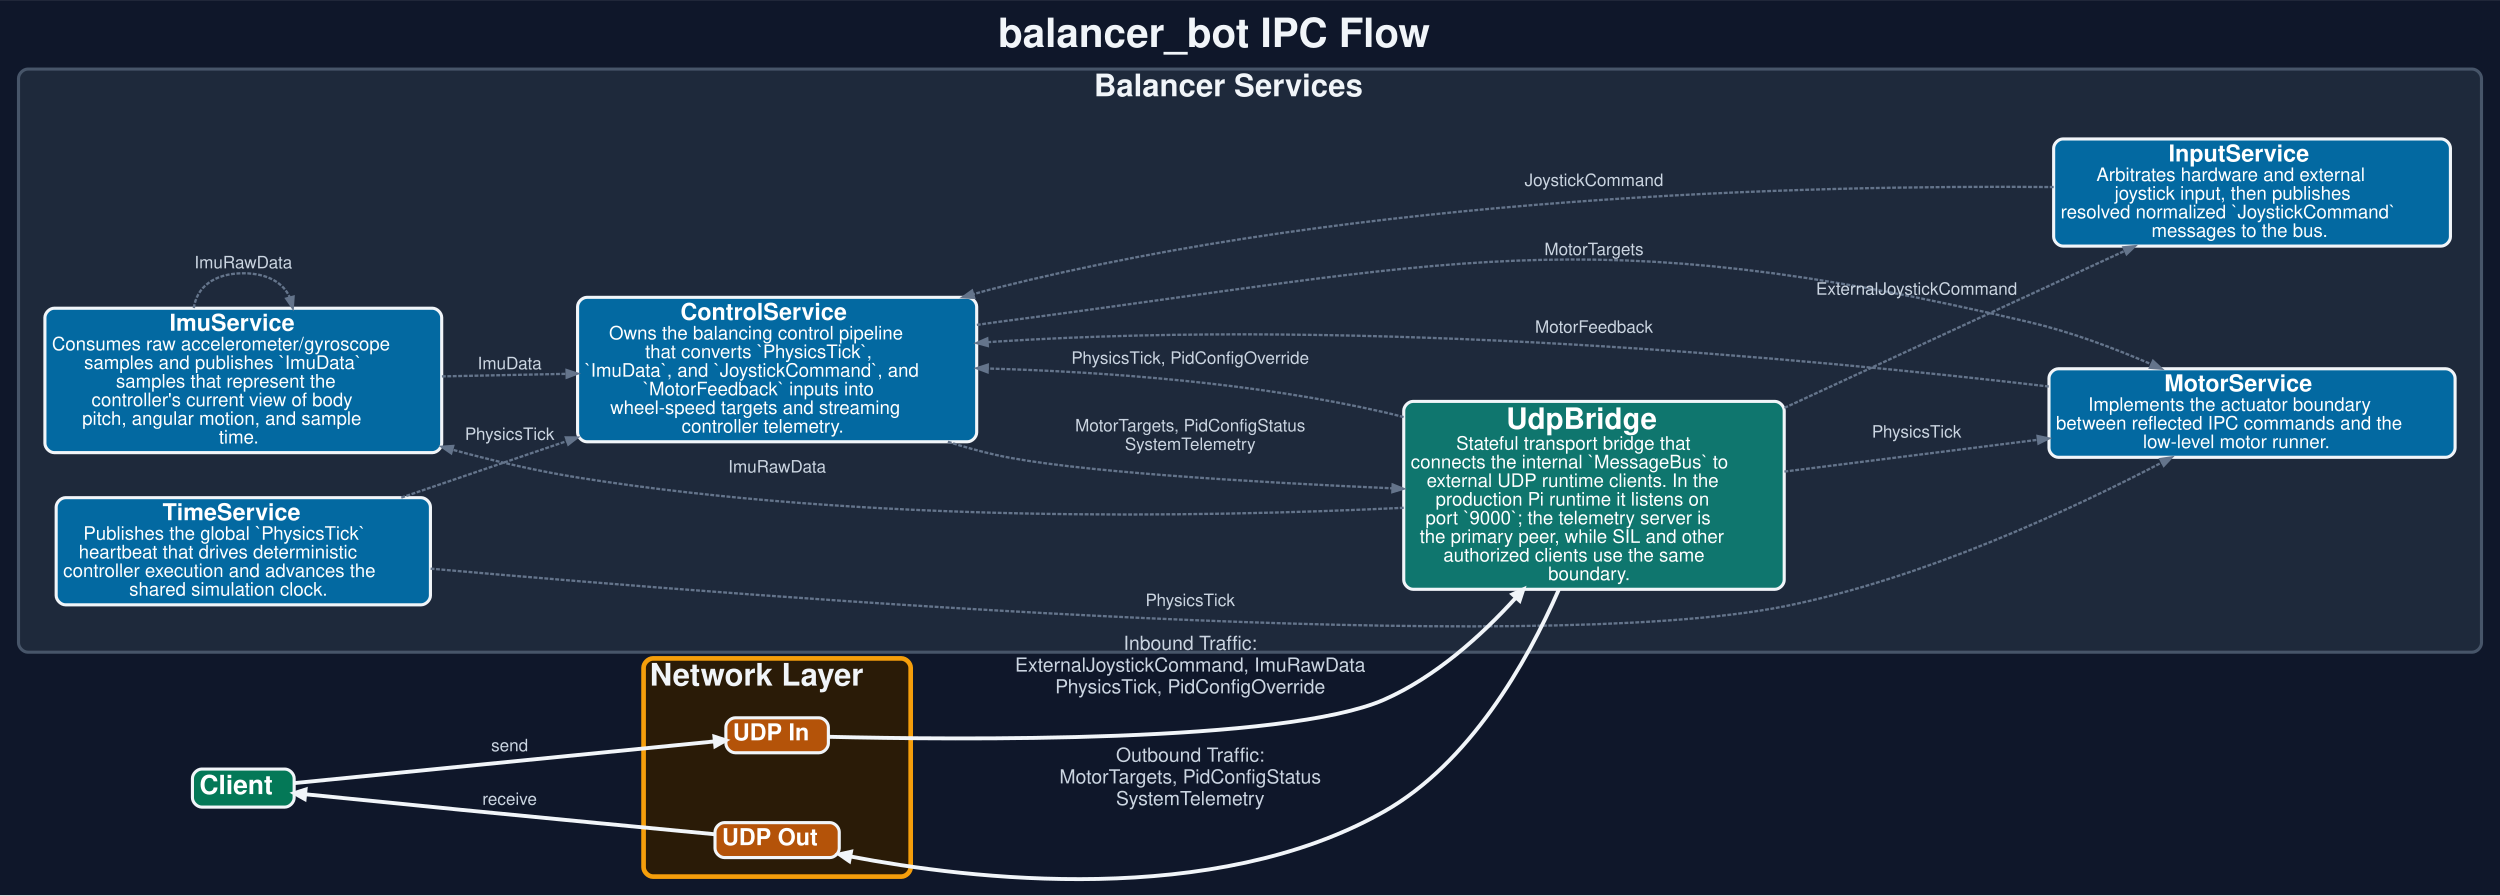
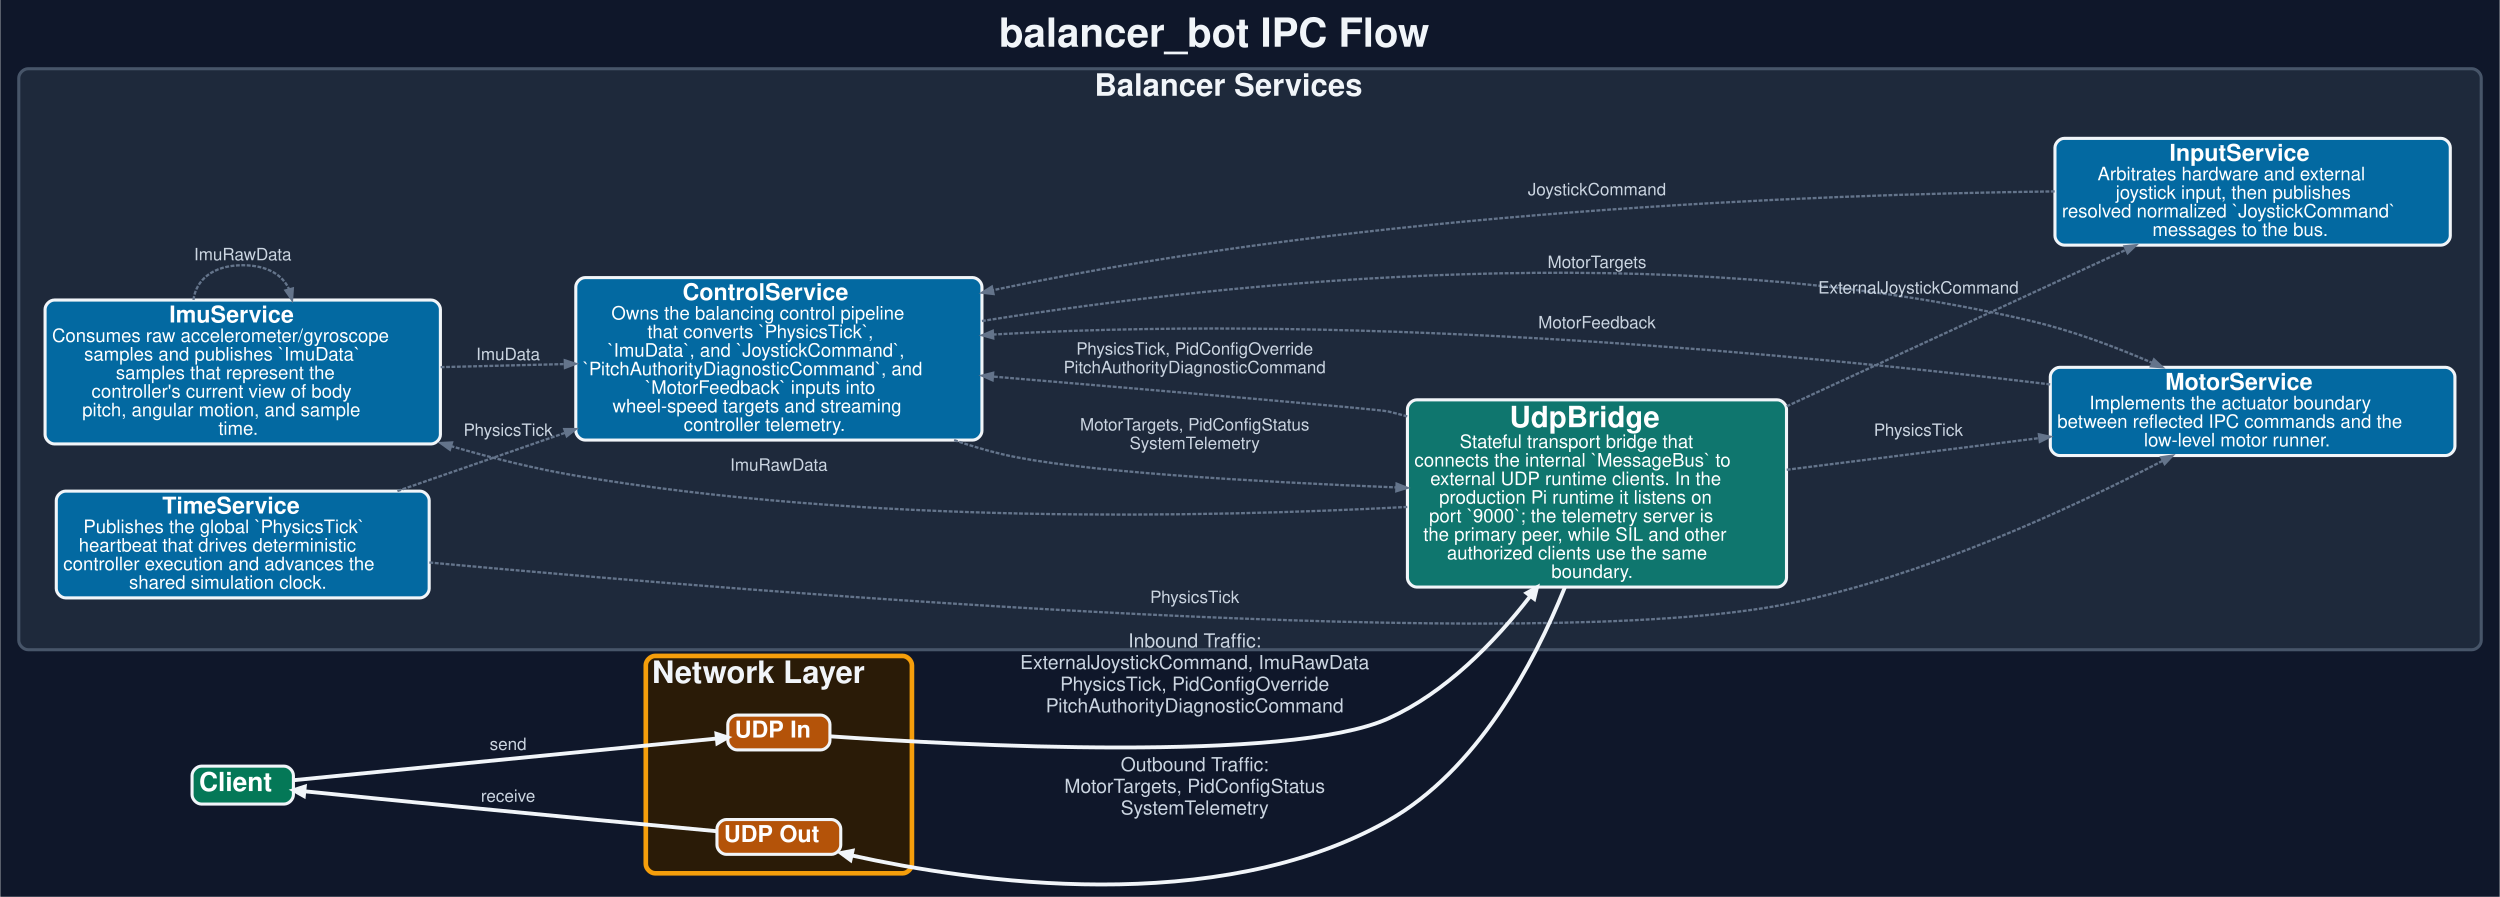
- <svg xmlns="http://www.w3.org/2000/svg" width="3220pt" height="1153pt" viewBox="0.00 0.00 3219.68 1152.68">
-   <g id="graph0" class="graph" transform="scale(1 1) rotate(0) translate(15.84 1136.84)">
-     <polygon fill="#0f172a" stroke="transparent" points="-15.84,15.84 -15.84,-1136.84 3203.84,-1136.84 3203.84,15.84 -15.84,15.84" />
-     <text text-anchor="start" x="1269.5" y="-1076.4" font-family="Helvetica,Arial,sans-serif" font-weight="bold" font-size="52.00" fill="#f1f5f9">balancer_bot IPC Flow</text>
+ <svg xmlns="http://www.w3.org/2000/svg" width="3231pt" height="1159pt" viewBox="0.00 0.00 3230.68 1159.19">
+   <g id="graph0" class="graph" transform="scale(1 1) rotate(0) translate(15.84 1143.35)">
+     <polygon fill="#0f172a" stroke="transparent" points="-15.84,15.84 -15.84,-1143.35 3214.84,-1143.35 3214.84,15.84 -15.84,15.84" />
+     <text text-anchor="start" x="1275" y="-1082.91" font-family="Helvetica,Arial,sans-serif" font-weight="bold" font-size="52.00" fill="#f1f5f9">balancer_bot IPC Flow</text>
    <g id="clust1" class="cluster">
-       <path fill="#1e293b" stroke="#475569" stroke-width="4" d="M20,-297C20,-297 3168,-297 3168,-297 3174,-297 3180,-303 3180,-309 3180,-309 3180,-1036 3180,-1036 3180,-1042 3174,-1048 3168,-1048 3168,-1048 20,-1048 20,-1048 14,-1048 8,-1042 8,-1036 8,-1036 8,-309 8,-309 8,-303 14,-297 20,-297" />
-       <text text-anchor="start" x="1393" y="-1013" font-family="Helvetica,Arial,sans-serif" font-weight="bold" font-size="40.00" fill="#f1f5f9">Balancer Services</text>
+       <path fill="#1e293b" stroke="#475569" stroke-width="4" d="M20,-303.51C20,-303.51 3179,-303.51 3179,-303.51 3185,-303.51 3191,-309.51 3191,-315.51 3191,-315.51 3191,-1042.51 3191,-1042.51 3191,-1048.51 3185,-1054.51 3179,-1054.51 3179,-1054.51 20,-1054.51 20,-1054.51 14,-1054.51 8,-1048.51 8,-1042.51 8,-1042.51 8,-315.51 8,-315.51 8,-309.51 14,-303.51 20,-303.51" />
+       <text text-anchor="start" x="1398.5" y="-1019.51" font-family="Helvetica,Arial,sans-serif" font-weight="bold" font-size="40.00" fill="#f1f5f9">Balancer Services</text>
    </g>
    <g id="clust2" class="cluster">
-       <path fill="#2a1b07" stroke="#f59e0b" stroke-width="6" d="M825,-8C825,-8 1145,-8 1145,-8 1151,-8 1157,-14 1157,-20 1157,-20 1157,-277 1157,-277 1157,-283 1151,-289 1145,-289 1145,-289 825,-289 825,-289 819,-289 813,-283 813,-277 813,-277 813,-20 813,-20 813,-14 819,-8 825,-8" />
-       <text text-anchor="start" x="821" y="-254" font-family="Helvetica,Arial,sans-serif" font-weight="bold" font-size="40.00" fill="#f1f5f9">Network Layer</text>
+       <path fill="#2a1b07" stroke="#f59e0b" stroke-width="6" d="M830.5,-14.51C830.5,-14.51 1150.5,-14.51 1150.5,-14.51 1156.5,-14.51 1162.5,-20.51 1162.5,-26.51 1162.5,-26.51 1162.5,-283.51 1162.5,-283.51 1162.5,-289.51 1156.5,-295.51 1150.5,-295.51 1150.5,-295.51 830.5,-295.51 830.5,-295.51 824.5,-295.51 818.5,-289.51 818.5,-283.51 818.5,-283.51 818.5,-26.51 818.5,-26.51 818.5,-20.51 824.5,-14.51 830.5,-14.51" />
+       <text text-anchor="start" x="826.5" y="-260.51" font-family="Helvetica,Arial,sans-serif" font-weight="bold" font-size="40.00" fill="#f1f5f9">Network Layer</text>
    </g>
    <g id="node1" class="node">
-       <path fill="#0369a1" stroke="#f1f5f9" stroke-width="4" d="M541,-740C541,-740 54,-740 54,-740 48,-740 42,-734 42,-728 42,-728 42,-566 42,-566 42,-560 48,-554 54,-554 54,-554 541,-554 541,-554 547,-554 553,-560 553,-566 553,-566 553,-728 553,-728 553,-734 547,-740 541,-740" />
-       <text text-anchor="start" x="202.5" y="-711" font-family="Helvetica,Arial,sans-serif" font-weight="bold" font-size="30.00" fill="#ffffff">ImuService</text>
-       <text text-anchor="start" x="51" y="-685.8" font-family="Helvetica,Arial,sans-serif" font-size="24.00" fill="#ffffff">Consumes raw accelerometer/gyroscope</text>
-       <text text-anchor="start" x="92.5" y="-661.8" font-family="Helvetica,Arial,sans-serif" font-size="24.00" fill="#ffffff">samples and publishes `ImuData`</text>
-       <text text-anchor="start" x="133.5" y="-637.8" font-family="Helvetica,Arial,sans-serif" font-size="24.00" fill="#ffffff">samples that represent the</text>
-       <text text-anchor="start" x="102" y="-613.8" font-family="Helvetica,Arial,sans-serif" font-size="24.00" fill="#ffffff">controller's current view of body</text>
-       <text text-anchor="start" x="90" y="-589.8" font-family="Helvetica,Arial,sans-serif" font-size="24.00" fill="#ffffff">pitch, angular motion, and sample</text>
-       <text text-anchor="start" x="266" y="-565.8" font-family="Helvetica,Arial,sans-serif" font-size="24.00" fill="#ffffff">time.</text>
+       <path fill="#0369a1" stroke="#f1f5f9" stroke-width="4" d="M541,-755.51C541,-755.51 54,-755.51 54,-755.51 48,-755.51 42,-749.51 42,-743.51 42,-743.51 42,-581.51 42,-581.51 42,-575.51 48,-569.51 54,-569.51 54,-569.51 541,-569.51 541,-569.51 547,-569.51 553,-575.51 553,-581.51 553,-581.51 553,-743.51 553,-743.51 553,-749.51 547,-755.51 541,-755.51" />
+       <text text-anchor="start" x="202.5" y="-726.51" font-family="Helvetica,Arial,sans-serif" font-weight="bold" font-size="30.00" fill="#ffffff">ImuService</text>
+       <text text-anchor="start" x="51" y="-701.31" font-family="Helvetica,Arial,sans-serif" font-size="24.00" fill="#ffffff">Consumes raw accelerometer/gyroscope</text>
+       <text text-anchor="start" x="92.5" y="-677.31" font-family="Helvetica,Arial,sans-serif" font-size="24.00" fill="#ffffff">samples and publishes `ImuData`</text>
+       <text text-anchor="start" x="133.5" y="-653.31" font-family="Helvetica,Arial,sans-serif" font-size="24.00" fill="#ffffff">samples that represent the</text>
+       <text text-anchor="start" x="102" y="-629.31" font-family="Helvetica,Arial,sans-serif" font-size="24.00" fill="#ffffff">controller's current view of body</text>
+       <text text-anchor="start" x="90" y="-605.31" font-family="Helvetica,Arial,sans-serif" font-size="24.00" fill="#ffffff">pitch, angular motion, and sample</text>
+       <text text-anchor="start" x="266" y="-581.31" font-family="Helvetica,Arial,sans-serif" font-size="24.00" fill="#ffffff">time.</text>
    </g>
    <g id="edge7" class="edge">
-       <path fill="none" stroke="#64748b" stroke-width="3" stroke-dasharray="5,2" d="M233.81,-740.2C237.03,-765.62 258.26,-785 297.5,-785 329.39,-785 349.38,-772.21 357.48,-753.77" />
-       <polygon fill="#64748b" stroke="#64748b" stroke-width="3" points="362.23,-755 361.19,-740.2 352.78,-752.41 362.23,-755" />
-       <text text-anchor="middle" x="297.5" y="-791.4" font-family="Helvetica,Arial,sans-serif" font-size="22.00" fill="#cbd5e1">ImuRawData</text>
+       <path fill="none" stroke="#64748b" stroke-width="3" stroke-dasharray="5,2" d="M233.81,-755.71C237.03,-781.13 258.26,-800.51 297.5,-800.51 329.39,-800.51 349.38,-787.72 357.48,-769.28" />
+       <polygon fill="#64748b" stroke="#64748b" stroke-width="3" points="362.23,-770.51 361.19,-755.71 352.78,-767.92 362.23,-770.51" />
+       <text text-anchor="middle" x="297.5" y="-806.91" font-family="Helvetica,Arial,sans-serif" font-size="22.00" fill="#cbd5e1">ImuRawData</text>
    </g>
    <g id="node3" class="node">
-       <path fill="#0369a1" stroke="#f1f5f9" stroke-width="4" d="M1230,-754C1230,-754 740,-754 740,-754 734,-754 728,-748 728,-742 728,-742 728,-580 728,-580 728,-574 734,-568 740,-568 740,-568 1230,-568 1230,-568 1236,-568 1242,-574 1242,-580 1242,-580 1242,-742 1242,-742 1242,-748 1236,-754 1230,-754" />
-       <text text-anchor="start" x="860.5" y="-725" font-family="Helvetica,Arial,sans-serif" font-weight="bold" font-size="30.00" fill="#ffffff">ControlService</text>
-       <text text-anchor="start" x="768.5" y="-699.8" font-family="Helvetica,Arial,sans-serif" font-size="24.00" fill="#ffffff">Owns the balancing control pipeline</text>
-       <text text-anchor="start" x="815" y="-675.8" font-family="Helvetica,Arial,sans-serif" font-size="24.00" fill="#ffffff">that converts `PhysicsTick`,</text>
-       <text text-anchor="start" x="737" y="-651.8" font-family="Helvetica,Arial,sans-serif" font-size="24.00" fill="#ffffff">`ImuData`, and `JoystickCommand`, and</text>
-       <text text-anchor="start" x="812" y="-627.8" font-family="Helvetica,Arial,sans-serif" font-size="24.00" fill="#ffffff">`MotorFeedback` inputs into</text>
-       <text text-anchor="start" x="770" y="-603.8" font-family="Helvetica,Arial,sans-serif" font-size="24.00" fill="#ffffff">wheel-speed targets and streaming</text>
-       <text text-anchor="start" x="862" y="-579.8" font-family="Helvetica,Arial,sans-serif" font-size="24.00" fill="#ffffff">controller telemetry.</text>
+       <path fill="#0369a1" stroke="#f1f5f9" stroke-width="4" d="M1241,-784.51C1241,-784.51 740,-784.51 740,-784.51 734,-784.51 728,-778.51 728,-772.51 728,-772.51 728,-586.51 728,-586.51 728,-580.51 734,-574.51 740,-574.51 740,-574.51 1241,-574.51 1241,-574.51 1247,-574.51 1253,-580.51 1253,-586.51 1253,-586.51 1253,-772.51 1253,-772.51 1253,-778.51 1247,-784.51 1241,-784.51" />
+       <text text-anchor="start" x="866" y="-755.51" font-family="Helvetica,Arial,sans-serif" font-weight="bold" font-size="30.00" fill="#ffffff">ControlService</text>
+       <text text-anchor="start" x="774" y="-730.31" font-family="Helvetica,Arial,sans-serif" font-size="24.00" fill="#ffffff">Owns the balancing control pipeline</text>
+       <text text-anchor="start" x="820.5" y="-706.31" font-family="Helvetica,Arial,sans-serif" font-size="24.00" fill="#ffffff">that converts `PhysicsTick`,</text>
+       <text text-anchor="start" x="769" y="-682.31" font-family="Helvetica,Arial,sans-serif" font-size="24.00" fill="#ffffff">`ImuData`, and `JoystickCommand`,</text>
+       <text text-anchor="start" x="737" y="-658.31" font-family="Helvetica,Arial,sans-serif" font-size="24.00" fill="#ffffff">`PitchAuthorityDiagnosticCommand`, and</text>
+       <text text-anchor="start" x="817.5" y="-634.31" font-family="Helvetica,Arial,sans-serif" font-size="24.00" fill="#ffffff">`MotorFeedback` inputs into</text>
+       <text text-anchor="start" x="775.5" y="-610.31" font-family="Helvetica,Arial,sans-serif" font-size="24.00" fill="#ffffff">wheel-speed targets and streaming</text>
+       <text text-anchor="start" x="867.5" y="-586.31" font-family="Helvetica,Arial,sans-serif" font-size="24.00" fill="#ffffff">controller telemetry.</text>
    </g>
    <g id="edge6" class="edge">
-       <path fill="none" stroke="#64748b" stroke-width="3" stroke-dasharray="5,2" d="M553.27,-652.2C605.62,-653.27 660.91,-654.4 713.79,-655.48" />
-       <polygon fill="#64748b" stroke="#64748b" stroke-width="3" points="713.8,-660.38 727.9,-655.77 714,-650.58 713.8,-660.38" />
-       <text text-anchor="middle" x="640.5" y="-661.4" font-family="Helvetica,Arial,sans-serif" font-size="22.00" fill="#cbd5e1">ImuData</text>
+       <path fill="none" stroke="#64748b" stroke-width="3" stroke-dasharray="5,2" d="M553.35,-668.78C605.61,-670.07 660.84,-671.43 713.79,-672.73" />
+       <polygon fill="#64748b" stroke="#64748b" stroke-width="3" points="713.81,-677.63 727.93,-673.08 714.05,-667.83 713.81,-677.63" />
+       <text text-anchor="middle" x="640.5" y="-677.91" font-family="Helvetica,Arial,sans-serif" font-size="22.00" fill="#cbd5e1">ImuData</text>
    </g>
    <g id="node2" class="node">
-       <path fill="#0369a1" stroke="#f1f5f9" stroke-width="4" d="M526.5,-496C526.5,-496 68.5,-496 68.5,-496 62.5,-496 56.5,-490 56.5,-484 56.5,-484 56.5,-370 56.5,-370 56.5,-364 62.5,-358 68.5,-358 68.5,-358 526.5,-358 526.5,-358 532.5,-358 538.5,-364 538.5,-370 538.5,-370 538.5,-484 538.5,-484 538.5,-490 532.5,-496 526.5,-496" />
-       <text text-anchor="start" x="193.5" y="-467" font-family="Helvetica,Arial,sans-serif" font-weight="bold" font-size="30.00" fill="#ffffff">TimeService</text>
-       <text text-anchor="start" x="91.5" y="-441.8" font-family="Helvetica,Arial,sans-serif" font-size="24.00" fill="#ffffff">Publishes the global `PhysicsTick`</text>
-       <text text-anchor="start" x="85.5" y="-417.8" font-family="Helvetica,Arial,sans-serif" font-size="24.00" fill="#ffffff">heartbeat that drives deterministic</text>
-       <text text-anchor="start" x="65.5" y="-393.8" font-family="Helvetica,Arial,sans-serif" font-size="24.00" fill="#ffffff">controller execution and advances the</text>
-       <text text-anchor="start" x="150.5" y="-369.8" font-family="Helvetica,Arial,sans-serif" font-size="24.00" fill="#ffffff">shared simulation clock.</text>
+       <path fill="#0369a1" stroke="#f1f5f9" stroke-width="4" d="M526.5,-508.51C526.5,-508.51 68.5,-508.51 68.5,-508.51 62.5,-508.51 56.5,-502.51 56.5,-496.51 56.5,-496.51 56.5,-382.51 56.5,-382.51 56.5,-376.51 62.5,-370.51 68.5,-370.51 68.5,-370.51 526.5,-370.51 526.5,-370.51 532.5,-370.51 538.5,-376.51 538.5,-382.51 538.5,-382.51 538.5,-496.51 538.5,-496.51 538.5,-502.51 532.5,-508.51 526.5,-508.51" />
+       <text text-anchor="start" x="193.5" y="-479.51" font-family="Helvetica,Arial,sans-serif" font-weight="bold" font-size="30.00" fill="#ffffff">TimeService</text>
+       <text text-anchor="start" x="91.5" y="-454.31" font-family="Helvetica,Arial,sans-serif" font-size="24.00" fill="#ffffff">Publishes the global `PhysicsTick`</text>
+       <text text-anchor="start" x="85.5" y="-430.31" font-family="Helvetica,Arial,sans-serif" font-size="24.00" fill="#ffffff">heartbeat that drives deterministic</text>
+       <text text-anchor="start" x="65.5" y="-406.31" font-family="Helvetica,Arial,sans-serif" font-size="24.00" fill="#ffffff">controller execution and advances the</text>
+       <text text-anchor="start" x="150.5" y="-382.31" font-family="Helvetica,Arial,sans-serif" font-size="24.00" fill="#ffffff">shared simulation clock.</text>
    </g>
    <g id="edge10" class="edge">
-       <path fill="none" stroke="#64748b" stroke-width="3" stroke-dasharray="5,2" d="M500.93,-496.1C567.7,-518.89 643.06,-544.62 714.05,-568.85" />
-       <polygon fill="#64748b" stroke="#64748b" stroke-width="3" points="712.89,-573.63 727.72,-573.52 716.05,-564.36 712.89,-573.63" />
-       <text text-anchor="middle" x="640.5" y="-570.4" font-family="Helvetica,Arial,sans-serif" font-size="22.00" fill="#cbd5e1">PhysicsTick</text>
+       <path fill="none" stroke="#64748b" stroke-width="3" stroke-dasharray="5,2" d="M497.44,-508.61C565.09,-532.11 641.95,-558.8 714.48,-583.99" />
+       <polygon fill="#64748b" stroke="#64748b" stroke-width="3" points="713.14,-588.71 727.97,-588.68 716.36,-579.45 713.14,-588.71" />
+       <text text-anchor="middle" x="640.5" y="-579.91" font-family="Helvetica,Arial,sans-serif" font-size="22.00" fill="#cbd5e1">PhysicsTick</text>
    </g>
    <g id="node4" class="node">
-       <path fill="#0369a1" stroke="#f1f5f9" stroke-width="4" d="M3134,-662C3134,-662 2635,-662 2635,-662 2629,-662 2623,-656 2623,-650 2623,-650 2623,-560 2623,-560 2623,-554 2629,-548 2635,-548 2635,-548 3134,-548 3134,-548 3140,-548 3146,-554 3146,-560 3146,-560 3146,-650 3146,-650 3146,-656 3140,-662 3134,-662" />
-       <text text-anchor="start" x="2771.5" y="-633" font-family="Helvetica,Arial,sans-serif" font-weight="bold" font-size="30.00" fill="#ffffff">MotorService</text>
-       <text text-anchor="start" x="2673.5" y="-607.8" font-family="Helvetica,Arial,sans-serif" font-size="24.00" fill="#ffffff">Implements the actuator boundary</text>
-       <text text-anchor="start" x="2632" y="-583.8" font-family="Helvetica,Arial,sans-serif" font-size="24.00" fill="#ffffff">between reflected IPC commands and the</text>
-       <text text-anchor="start" x="2744" y="-559.8" font-family="Helvetica,Arial,sans-serif" font-size="24.00" fill="#ffffff">low-level motor runner.</text>
+       <path fill="#0369a1" stroke="#f1f5f9" stroke-width="4" d="M3145,-668.51C3145,-668.51 2646,-668.51 2646,-668.51 2640,-668.51 2634,-662.51 2634,-656.51 2634,-656.51 2634,-566.51 2634,-566.51 2634,-560.51 2640,-554.51 2646,-554.51 2646,-554.51 3145,-554.51 3145,-554.51 3151,-554.51 3157,-560.51 3157,-566.51 3157,-566.51 3157,-656.51 3157,-656.51 3157,-662.51 3151,-668.51 3145,-668.51" />
+       <text text-anchor="start" x="2782.5" y="-639.51" font-family="Helvetica,Arial,sans-serif" font-weight="bold" font-size="30.00" fill="#ffffff">MotorService</text>
+       <text text-anchor="start" x="2684.5" y="-614.31" font-family="Helvetica,Arial,sans-serif" font-size="24.00" fill="#ffffff">Implements the actuator boundary</text>
+       <text text-anchor="start" x="2643" y="-590.31" font-family="Helvetica,Arial,sans-serif" font-size="24.00" fill="#ffffff">between reflected IPC commands and the</text>
+       <text text-anchor="start" x="2755" y="-566.31" font-family="Helvetica,Arial,sans-serif" font-size="24.00" fill="#ffffff">low-level motor runner.</text>
    </g>
    <g id="edge11" class="edge">
-       <path fill="none" stroke="#64748b" stroke-width="3" stroke-dasharray="5,2" d="M538.74,-404.59C991.62,-364.63 1955.44,-291.08 2282,-356 2459.54,-391.3 2650.37,-479.89 2768.37,-541.28" />
-       <polygon fill="#64748b" stroke="#64748b" stroke-width="3" points="2766.3,-545.73 2780.97,-547.88 2770.84,-537.04 2766.3,-545.73" />
-       <text text-anchor="middle" x="1517" y="-356.4" font-family="Helvetica,Arial,sans-serif" font-size="22.00" fill="#cbd5e1">PhysicsTick</text>
+       <path fill="none" stroke="#64748b" stroke-width="3" stroke-dasharray="5,2" d="M538.74,-416.25C993.56,-374.53 1964.28,-297.16 2293,-362.51 2470.54,-397.81 2661.37,-486.4 2779.37,-547.79" />
+       <polygon fill="#64748b" stroke="#64748b" stroke-width="3" points="2777.3,-552.24 2791.97,-554.39 2781.84,-543.55 2777.3,-552.24" />
+       <text text-anchor="middle" x="1528" y="-363.91" font-family="Helvetica,Arial,sans-serif" font-size="22.00" fill="#cbd5e1">PhysicsTick</text>
    </g>
    <g id="edge4" class="edge">
-       <path fill="none" stroke="#64748b" stroke-width="3" stroke-dasharray="5,2" d="M1242.2,-718.5C1250.55,-719.77 1258.83,-720.94 1267,-722 1853.66,-797.97 2022.13,-857.32 2598,-722 2650.9,-709.57 2706.71,-688.62 2754.81,-667.85" />
-       <polygon fill="#64748b" stroke="#64748b" stroke-width="3" points="2756.98,-672.25 2767.84,-662.15 2753.05,-663.27 2756.98,-672.25" />
-       <text text-anchor="middle" x="2037" y="-808.4" font-family="Helvetica,Arial,sans-serif" font-size="22.00" fill="#cbd5e1">MotorTargets</text>
+       <path fill="none" stroke="#64748b" stroke-width="3" stroke-dasharray="5,2" d="M1253.02,-728.42C1576.32,-779.58 2141.15,-838.45 2609,-728.51 2661.9,-716.08 2717.71,-695.13 2765.81,-674.36" />
+       <polygon fill="#64748b" stroke="#64748b" stroke-width="3" points="2767.98,-678.76 2778.84,-668.66 2764.05,-669.78 2767.98,-678.76" />
+       <text text-anchor="middle" x="2048" y="-796.91" font-family="Helvetica,Arial,sans-serif" font-size="22.00" fill="#cbd5e1">MotorTargets</text>
    </g>
    <g id="node6" class="node">
-       <path fill="#0f766e" stroke="#f1f5f9" stroke-width="4" d="M2270,-620C2270,-620 1804,-620 1804,-620 1798,-620 1792,-614 1792,-608 1792,-608 1792,-390 1792,-390 1792,-384 1798,-378 1804,-378 1804,-378 2270,-378 2270,-378 2276,-378 2282,-384 2282,-390 2282,-390 2282,-608 2282,-608 2282,-614 2276,-620 2270,-620" />
-       <text text-anchor="start" x="1924" y="-584.6" font-family="Helvetica,Arial,sans-serif" font-weight="bold" font-size="38.00" fill="#ffffff">UdpBridge</text>
-       <text text-anchor="start" x="1859.5" y="-557.8" font-family="Helvetica,Arial,sans-serif" font-size="24.00" fill="#ffffff">Stateful transport bridge that</text>
-       <text text-anchor="start" x="1801" y="-533.8" font-family="Helvetica,Arial,sans-serif" font-size="24.00" fill="#ffffff">connects the internal `MessageBus` to</text>
-       <text text-anchor="start" x="1821.5" y="-509.8" font-family="Helvetica,Arial,sans-serif" font-size="24.00" fill="#ffffff">external UDP runtime clients. In the</text>
-       <text text-anchor="start" x="1833" y="-485.8" font-family="Helvetica,Arial,sans-serif" font-size="24.00" fill="#ffffff">production Pi runtime it listens on</text>
-       <text text-anchor="start" x="1820" y="-461.8" font-family="Helvetica,Arial,sans-serif" font-size="24.00" fill="#ffffff">port `9000`; the telemetry server is</text>
-       <text text-anchor="start" x="1812.5" y="-437.8" font-family="Helvetica,Arial,sans-serif" font-size="24.00" fill="#ffffff">the primary peer, while SIL and other</text>
-       <text text-anchor="start" x="1843" y="-413.8" font-family="Helvetica,Arial,sans-serif" font-size="24.00" fill="#ffffff">authorized clients use the same</text>
-       <text text-anchor="start" x="1978" y="-389.8" font-family="Helvetica,Arial,sans-serif" font-size="24.00" fill="#ffffff">boundary.</text>
+       <path fill="#0f766e" stroke="#f1f5f9" stroke-width="4" d="M2281,-626.51C2281,-626.51 1815,-626.51 1815,-626.51 1809,-626.51 1803,-620.51 1803,-614.51 1803,-614.51 1803,-396.51 1803,-396.51 1803,-390.51 1809,-384.51 1815,-384.51 1815,-384.51 2281,-384.51 2281,-384.51 2287,-384.51 2293,-390.51 2293,-396.51 2293,-396.51 2293,-614.51 2293,-614.51 2293,-620.51 2287,-626.51 2281,-626.51" />
+       <text text-anchor="start" x="1935" y="-591.11" font-family="Helvetica,Arial,sans-serif" font-weight="bold" font-size="38.00" fill="#ffffff">UdpBridge</text>
+       <text text-anchor="start" x="1870.5" y="-564.31" font-family="Helvetica,Arial,sans-serif" font-size="24.00" fill="#ffffff">Stateful transport bridge that</text>
+       <text text-anchor="start" x="1812" y="-540.31" font-family="Helvetica,Arial,sans-serif" font-size="24.00" fill="#ffffff">connects the internal `MessageBus` to</text>
+       <text text-anchor="start" x="1832.5" y="-516.31" font-family="Helvetica,Arial,sans-serif" font-size="24.00" fill="#ffffff">external UDP runtime clients. In the</text>
+       <text text-anchor="start" x="1844" y="-492.31" font-family="Helvetica,Arial,sans-serif" font-size="24.00" fill="#ffffff">production Pi runtime it listens on</text>
+       <text text-anchor="start" x="1831" y="-468.31" font-family="Helvetica,Arial,sans-serif" font-size="24.00" fill="#ffffff">port `9000`; the telemetry server is</text>
+       <text text-anchor="start" x="1823.5" y="-444.31" font-family="Helvetica,Arial,sans-serif" font-size="24.00" fill="#ffffff">the primary peer, while SIL and other</text>
+       <text text-anchor="start" x="1854" y="-420.31" font-family="Helvetica,Arial,sans-serif" font-size="24.00" fill="#ffffff">authorized clients use the same</text>
+       <text text-anchor="start" x="1989" y="-396.31" font-family="Helvetica,Arial,sans-serif" font-size="24.00" fill="#ffffff">boundary.</text>
    </g>
    <g id="edge5" class="edge">
-       <path fill="none" stroke="#64748b" stroke-width="3" stroke-dasharray="5,2" d="M1204.89,-568C1225.63,-561.41 1246.55,-555.58 1267,-551 1361.06,-529.93 1592.81,-516.11 1777.48,-508.05" />
-       <polygon fill="#64748b" stroke="#64748b" stroke-width="3" points="1777.75,-512.94 1791.53,-507.44 1777.33,-503.15 1777.75,-512.94" />
-       <text text-anchor="middle" x="1517" y="-581.4" font-family="Helvetica,Arial,sans-serif" font-size="22.00" fill="#cbd5e1">MotorTargets, PidConfigStatus</text>
-       <text text-anchor="middle" x="1517" y="-557.4" font-family="Helvetica,Arial,sans-serif" font-size="22.00" fill="#cbd5e1">SystemTelemetry</text>
+       <path fill="none" stroke="#64748b" stroke-width="3" stroke-dasharray="5,2" d="M1217.03,-574.43C1237.36,-567.49 1257.87,-561.35 1278,-556.51 1371.79,-533.97 1603.9,-520.64 1788.75,-513.3" />
+       <polygon fill="#64748b" stroke="#64748b" stroke-width="3" points="1789.01,-518.19 1802.81,-512.75 1788.63,-508.4 1789.01,-518.19" />
+       <text text-anchor="middle" x="1528" y="-586.91" font-family="Helvetica,Arial,sans-serif" font-size="22.00" fill="#cbd5e1">MotorTargets, PidConfigStatus</text>
+       <text text-anchor="middle" x="1528" y="-562.91" font-family="Helvetica,Arial,sans-serif" font-size="22.00" fill="#cbd5e1">SystemTelemetry</text>
    </g>
    <g id="edge9" class="edge">
-       <path fill="none" stroke="#64748b" stroke-width="3" stroke-dasharray="5,2" d="M2622.71,-639.18C2303.12,-676.61 1745.12,-727.5 1267,-697 1263.4,-696.77 1259.78,-696.52 1256.14,-696.26" />
-       <polygon fill="#64748b" stroke="#64748b" stroke-width="3" points="1256.34,-691.36 1242.01,-695.18 1255.59,-701.14 1256.34,-691.36" />
-       <text text-anchor="middle" x="2037" y="-708.4" font-family="Helvetica,Arial,sans-serif" font-size="22.00" fill="#cbd5e1">MotorFeedback</text>
+       <path fill="none" stroke="#64748b" stroke-width="3" stroke-dasharray="5,2" d="M2633.83,-646.48C2314.37,-684.99 1756.49,-738.15 1278,-711.51 1274.57,-711.32 1271.13,-711.12 1267.66,-710.9" />
+       <polygon fill="#64748b" stroke="#64748b" stroke-width="3" points="1267.61,-705.99 1253.32,-709.95 1266.96,-715.77 1267.61,-705.99" />
+       <text text-anchor="middle" x="2048" y="-718.91" font-family="Helvetica,Arial,sans-serif" font-size="22.00" fill="#cbd5e1">MotorFeedback</text>
    </g>
    <g id="node5" class="node">
-       <path fill="#0369a1" stroke="#f1f5f9" stroke-width="4" d="M3128,-958C3128,-958 2641,-958 2641,-958 2635,-958 2629,-952 2629,-946 2629,-946 2629,-832 2629,-832 2629,-826 2635,-820 2641,-820 2641,-820 3128,-820 3128,-820 3134,-820 3140,-826 3140,-832 3140,-832 3140,-946 3140,-946 3140,-952 3134,-958 3128,-958" />
-       <text text-anchor="start" x="2777" y="-929" font-family="Helvetica,Arial,sans-serif" font-weight="bold" font-size="30.00" fill="#ffffff">InputService</text>
-       <text text-anchor="start" x="2684" y="-903.8" font-family="Helvetica,Arial,sans-serif" font-size="24.00" fill="#ffffff">Arbitrates hardware and external</text>
-       <text text-anchor="start" x="2707.5" y="-879.8" font-family="Helvetica,Arial,sans-serif" font-size="24.00" fill="#ffffff">joystick input, then publishes</text>
-       <text text-anchor="start" x="2638" y="-855.8" font-family="Helvetica,Arial,sans-serif" font-size="24.00" fill="#ffffff">resolved normalized `JoystickCommand`</text>
-       <text text-anchor="start" x="2755" y="-831.8" font-family="Helvetica,Arial,sans-serif" font-size="24.00" fill="#ffffff">messages to the bus.</text>
+       <path fill="#0369a1" stroke="#f1f5f9" stroke-width="4" d="M3139,-964.51C3139,-964.51 2652,-964.51 2652,-964.51 2646,-964.51 2640,-958.51 2640,-952.51 2640,-952.51 2640,-838.51 2640,-838.51 2640,-832.51 2646,-826.51 2652,-826.51 2652,-826.51 3139,-826.51 3139,-826.51 3145,-826.51 3151,-832.51 3151,-838.51 3151,-838.51 3151,-952.51 3151,-952.51 3151,-958.51 3145,-964.51 3139,-964.51" />
+       <text text-anchor="start" x="2788" y="-935.51" font-family="Helvetica,Arial,sans-serif" font-weight="bold" font-size="30.00" fill="#ffffff">InputService</text>
+       <text text-anchor="start" x="2695" y="-910.31" font-family="Helvetica,Arial,sans-serif" font-size="24.00" fill="#ffffff">Arbitrates hardware and external</text>
+       <text text-anchor="start" x="2718.5" y="-886.31" font-family="Helvetica,Arial,sans-serif" font-size="24.00" fill="#ffffff">joystick input, then publishes</text>
+       <text text-anchor="start" x="2649" y="-862.31" font-family="Helvetica,Arial,sans-serif" font-size="24.00" fill="#ffffff">resolved normalized `JoystickCommand`</text>
+       <text text-anchor="start" x="2766" y="-838.31" font-family="Helvetica,Arial,sans-serif" font-size="24.00" fill="#ffffff">messages to the bus.</text>
    </g>
    <g id="edge8" class="edge">
-       <path fill="none" stroke="#64748b" stroke-width="3" stroke-dasharray="5,2" d="M2629,-896.03C2306.9,-898.95 1737.38,-884.11 1267,-766 1257.28,-763.56 1247.43,-760.89 1237.52,-758.04" />
-       <polygon fill="#64748b" stroke="#64748b" stroke-width="3" points="1238.81,-753.31 1224,-754.06 1236.04,-762.71 1238.81,-753.31" />
-       <text text-anchor="middle" x="2037" y="-897.4" font-family="Helvetica,Arial,sans-serif" font-size="22.00" fill="#cbd5e1">JoystickCommand</text>
+       <path fill="none" stroke="#64748b" stroke-width="3" stroke-dasharray="5,2" d="M2639.66,-895.95C2318.72,-891.92 1751.91,-869.52 1278,-770.51 1274.42,-769.76 1270.83,-768.99 1267.22,-768.19" />
+       <polygon fill="#64748b" stroke="#64748b" stroke-width="3" points="1267.97,-763.34 1253.23,-764.99 1265.78,-772.89 1267.97,-763.34" />
+       <text text-anchor="middle" x="2048" y="-890.91" font-family="Helvetica,Arial,sans-serif" font-size="22.00" fill="#cbd5e1">JoystickCommand</text>
    </g>
    <g id="edge13" class="edge">
-       <path fill="none" stroke="#64748b" stroke-width="3" stroke-dasharray="5,2" d="M1791.93,-482.97C1527.85,-470.34 1095.26,-463.37 728,-522 675.18,-530.43 619.69,-543.38 566.79,-557.79" />
-       <polygon fill="#64748b" stroke="#64748b" stroke-width="3" points="565.23,-553.14 553.04,-561.59 567.84,-562.59 565.23,-553.14" />
-       <text text-anchor="middle" x="985" y="-528.4" font-family="Helvetica,Arial,sans-serif" font-size="22.00" fill="#cbd5e1">ImuRawData</text>
+       <path fill="none" stroke="#64748b" stroke-width="3" stroke-dasharray="5,2" d="M1802.79,-488.06C1536.5,-474.06 1098.77,-465.79 728,-528.51 675.13,-537.45 619.73,-551.24 566.96,-566.62" />
+       <polygon fill="#64748b" stroke="#64748b" stroke-width="3" points="565.28,-562.01 553.24,-570.67 568.05,-571.41 565.28,-562.01" />
+       <text text-anchor="middle" x="990.5" y="-534.91" font-family="Helvetica,Arial,sans-serif" font-size="22.00" fill="#cbd5e1">ImuRawData</text>
    </g>
    <g id="edge12" class="edge">
-       <path fill="none" stroke="#64748b" stroke-width="3" stroke-dasharray="5,2" d="M1791.81,-599.78C1783.49,-602.04 1775.21,-604.13 1767,-606 1599.94,-644.14 1408.03,-658.05 1256.25,-662.35" />
-       <polygon fill="#64748b" stroke="#64748b" stroke-width="3" points="1256.02,-657.46 1242.15,-662.73 1256.28,-667.25 1256.02,-657.46" />
-       <text text-anchor="middle" x="1517" y="-668.4" font-family="Helvetica,Arial,sans-serif" font-size="22.00" fill="#cbd5e1">PhysicsTick, PidConfigOverride</text>
+       <path fill="none" stroke="#64748b" stroke-width="3" stroke-dasharray="5,2" d="M1802.75,-605.17C1794.45,-607.46 1786.18,-609.59 1778,-611.51 1765.29,-614.5 1488.91,-638.03 1267.34,-656.59" />
+       <polygon fill="#64748b" stroke="#64748b" stroke-width="3" points="1266.71,-651.73 1253.16,-657.78 1267.52,-661.49 1266.71,-651.73" />
+       <text text-anchor="middle" x="1528" y="-684.91" font-family="Helvetica,Arial,sans-serif" font-size="22.00" fill="#cbd5e1">PhysicsTick, PidConfigOverride</text>
+       <text text-anchor="middle" x="1528" y="-660.91" font-family="Helvetica,Arial,sans-serif" font-size="22.00" fill="#cbd5e1">PitchAuthorityDiagnosticCommand</text>
    </g>
    <g id="edge15" class="edge">
-       <path fill="none" stroke="#64748b" stroke-width="3" stroke-dasharray="5,2" d="M2282.27,-529.62C2384.38,-542.43 2503.51,-557.36 2608.66,-570.54" />
-       <polygon fill="#64748b" stroke="#64748b" stroke-width="3" points="2608.24,-575.43 2622.74,-572.31 2609.46,-565.7 2608.24,-575.43" />
-       <text text-anchor="middle" x="2452.5" y="-573.4" font-family="Helvetica,Arial,sans-serif" font-size="22.00" fill="#cbd5e1">PhysicsTick</text>
+       <path fill="none" stroke="#64748b" stroke-width="3" stroke-dasharray="5,2" d="M2293.27,-536.14C2395.38,-548.94 2514.51,-563.87 2619.66,-577.05" />
+       <polygon fill="#64748b" stroke="#64748b" stroke-width="3" points="2619.24,-581.94 2633.74,-578.82 2620.46,-572.22 2619.24,-581.94" />
+       <text text-anchor="middle" x="2463.5" y="-579.91" font-family="Helvetica,Arial,sans-serif" font-size="22.00" fill="#cbd5e1">PhysicsTick</text>
    </g>
    <g id="edge14" class="edge">
-       <path fill="none" stroke="#64748b" stroke-width="3" stroke-dasharray="5,2" d="M2282.27,-611.67C2423.12,-676.64 2596.35,-756.55 2720.63,-813.87" />
-       <polygon fill="#64748b" stroke="#64748b" stroke-width="3" points="2718.87,-818.46 2733.63,-819.87 2722.97,-809.56 2718.87,-818.46" />
-       <text text-anchor="middle" x="2452.5" y="-757.4" font-family="Helvetica,Arial,sans-serif" font-size="22.00" fill="#cbd5e1">ExternalJoystickCommand</text>
+       <path fill="none" stroke="#64748b" stroke-width="3" stroke-dasharray="5,2" d="M2293.27,-618.18C2434.12,-683.15 2607.35,-763.06 2731.63,-820.38" />
+       <polygon fill="#64748b" stroke="#64748b" stroke-width="3" points="2729.87,-824.97 2744.63,-826.38 2733.97,-816.07 2729.87,-824.97" />
+       <text text-anchor="middle" x="2463.5" y="-763.91" font-family="Helvetica,Arial,sans-serif" font-size="22.00" fill="#cbd5e1">ExternalJoystickCommand</text>
    </g>
    <g id="node7" class="node">
-       <path fill="#b45309" stroke="#f1f5f9" stroke-width="4" d="M1039,-212.5C1039,-212.5 931,-212.5 931,-212.5 925,-212.5 919,-206.5 919,-200.5 919,-200.5 919,-179.5 919,-179.5 919,-173.5 925,-167.5 931,-167.5 931,-167.5 1039,-167.5 1039,-167.5 1045,-167.5 1051,-173.5 1051,-179.5 1051,-179.5 1051,-200.5 1051,-200.5 1051,-206.5 1045,-212.5 1039,-212.5" />
-       <text text-anchor="start" x="928" y="-183.5" font-family="Helvetica,Arial,sans-serif" font-weight="bold" font-size="30.00" fill="#ffffff">UDP In</text>
+       <path fill="#b45309" stroke="#f1f5f9" stroke-width="4" d="M1044.5,-219.01C1044.5,-219.01 936.5,-219.01 936.5,-219.01 930.5,-219.01 924.5,-213.01 924.5,-207.01 924.5,-207.01 924.5,-186.01 924.5,-186.01 924.5,-180.01 930.5,-174.01 936.5,-174.01 936.5,-174.01 1044.5,-174.01 1044.5,-174.01 1050.5,-174.01 1056.5,-180.01 1056.5,-186.01 1056.5,-186.01 1056.5,-207.01 1056.5,-207.01 1056.5,-213.01 1050.5,-219.01 1044.5,-219.01" />
+       <text text-anchor="start" x="933.5" y="-190.01" font-family="Helvetica,Arial,sans-serif" font-weight="bold" font-size="30.00" fill="#ffffff">UDP In</text>
    </g>
    <g id="edge3" class="edge">
-       <path fill="none" stroke="#f1f5f9" stroke-width="5" d="M1051.18,-188.05C1214.94,-184.07 1639.6,-179.65 1767,-236 1832.24,-264.86 1890.78,-316.97 1936.46,-367.24" />
-       <polygon fill="#f1f5f9" stroke="#f1f5f9" stroke-width="5" points="1932.12,-371.57 1946.01,-377.93 1941.25,-363.41 1932.12,-371.57" />
-       <text text-anchor="middle" x="1517" y="-300" font-family="Helvetica,Arial,sans-serif" font-size="25.00" fill="#cbd5e1">Inbound Traffic:</text>
-       <text text-anchor="middle" x="1517" y="-272" font-family="Helvetica,Arial,sans-serif" font-size="25.00" fill="#cbd5e1">ExternalJoystickCommand, ImuRawData</text>
-       <text text-anchor="middle" x="1517" y="-244" font-family="Helvetica,Arial,sans-serif" font-size="25.00" fill="#cbd5e1">PhysicsTick, PidConfigOverride</text>
+       <path fill="none" stroke="#f1f5f9" stroke-width="5" d="M1056.61,-191.58C1221.25,-180.12 1650.15,-156.84 1778,-214.51 1852.24,-248 1915.33,-312.73 1961.72,-372.66" />
+       <polygon fill="#f1f5f9" stroke="#f1f5f9" stroke-width="5" points="1957.13,-376.74 1970.48,-384.18 1966.88,-369.33 1957.13,-376.74" />
+       <text text-anchor="middle" x="1528" y="-306.51" font-family="Helvetica,Arial,sans-serif" font-size="25.00" fill="#cbd5e1">Inbound Traffic:</text>
+       <text text-anchor="middle" x="1528" y="-278.51" font-family="Helvetica,Arial,sans-serif" font-size="25.00" fill="#cbd5e1">ExternalJoystickCommand, ImuRawData</text>
+       <text text-anchor="middle" x="1528" y="-250.51" font-family="Helvetica,Arial,sans-serif" font-size="25.00" fill="#cbd5e1">PhysicsTick, PidConfigOverride</text>
+       <text text-anchor="middle" x="1528" y="-222.51" font-family="Helvetica,Arial,sans-serif" font-size="25.00" fill="#cbd5e1">PitchAuthorityDiagnosticCommand</text>
    </g>
    <g id="node8" class="node">
-       <path fill="#b45309" stroke="#f1f5f9" stroke-width="4" d="M1053,-77.5C1053,-77.5 917,-77.5 917,-77.5 911,-77.5 905,-71.5 905,-65.5 905,-65.5 905,-44.5 905,-44.5 905,-38.5 911,-32.5 917,-32.5 917,-32.5 1053,-32.5 1053,-32.5 1059,-32.5 1065,-38.5 1065,-44.5 1065,-44.5 1065,-65.5 1065,-65.5 1065,-71.5 1059,-77.5 1053,-77.5" />
-       <text text-anchor="start" x="914" y="-48.5" font-family="Helvetica,Arial,sans-serif" font-weight="bold" font-size="30.00" fill="#ffffff">UDP Out</text>
+       <path fill="#b45309" stroke="#f1f5f9" stroke-width="4" d="M1058.5,-84.01C1058.5,-84.01 922.5,-84.01 922.5,-84.01 916.5,-84.01 910.5,-78.01 910.5,-72.01 910.5,-72.01 910.5,-51.01 910.5,-51.01 910.5,-45.01 916.5,-39.01 922.5,-39.01 922.5,-39.01 1058.5,-39.01 1058.5,-39.01 1064.5,-39.01 1070.5,-45.01 1070.5,-51.01 1070.5,-51.01 1070.5,-72.01 1070.5,-72.01 1070.5,-78.01 1064.5,-84.01 1058.5,-84.01" />
+       <text text-anchor="start" x="919.5" y="-55.01" font-family="Helvetica,Arial,sans-serif" font-weight="bold" font-size="30.00" fill="#ffffff">UDP Out</text>
    </g>
    <g id="edge16" class="edge">
-       <path fill="none" stroke="#f1f5f9" stroke-width="5" d="M1079.25,-33.94C1233.65,-4.34 1547.16,33.01 1767,-92 1876.7,-154.38 1949.83,-282.02 1991.8,-377.83" />
-       <polygon fill="#f1f5f9" stroke="#f1f5f9" stroke-width="5" points="1077.82,-27.98 1065.26,-36.68 1080.18,-40 1077.82,-27.98" />
-       <text text-anchor="middle" x="1517" y="-156" font-family="Helvetica,Arial,sans-serif" font-size="25.00" fill="#cbd5e1">Outbound Traffic:</text>
-       <text text-anchor="middle" x="1517" y="-128" font-family="Helvetica,Arial,sans-serif" font-size="25.00" fill="#cbd5e1">MotorTargets, PidConfigStatus</text>
-       <text text-anchor="middle" x="1517" y="-100" font-family="Helvetica,Arial,sans-serif" font-size="25.00" fill="#cbd5e1">SystemTelemetry</text>
+       <path fill="none" stroke="#f1f5f9" stroke-width="5" d="M1084.79,-37.57C1240.06,-3.2 1556.3,43.11 1778,-82.51 1892.71,-147.51 1965.86,-283.72 2006.47,-384.1" />
+       <polygon fill="#f1f5f9" stroke="#f1f5f9" stroke-width="5" points="1083.04,-31.69 1070.73,-40.75 1085.74,-43.64 1083.04,-31.69" />
+       <text text-anchor="middle" x="1528" y="-146.51" font-family="Helvetica,Arial,sans-serif" font-size="25.00" fill="#cbd5e1">Outbound Traffic:</text>
+       <text text-anchor="middle" x="1528" y="-118.51" font-family="Helvetica,Arial,sans-serif" font-size="25.00" fill="#cbd5e1">MotorTargets, PidConfigStatus</text>
+       <text text-anchor="middle" x="1528" y="-90.51" font-family="Helvetica,Arial,sans-serif" font-size="25.00" fill="#cbd5e1">SystemTelemetry</text>
    </g>
    <g id="node9" class="node">
-       <path fill="#047857" stroke="#f1f5f9" stroke-width="4" d="M351,-146.5C351,-146.5 244,-146.5 244,-146.5 238,-146.5 232,-140.5 232,-134.5 232,-134.5 232,-109.5 232,-109.5 232,-103.5 238,-97.5 244,-97.5 244,-97.5 351,-97.5 351,-97.5 357,-97.5 363,-103.5 363,-109.5 363,-109.5 363,-134.5 363,-134.5 363,-140.5 357,-146.5 351,-146.5" />
-       <text text-anchor="start" x="241" y="-114.3" font-family="Helvetica,Arial,sans-serif" font-weight="bold" font-size="34.00" fill="#ffffff">Client</text>
+       <path fill="#047857" stroke="#f1f5f9" stroke-width="4" d="M351,-153.01C351,-153.01 244,-153.01 244,-153.01 238,-153.01 232,-147.01 232,-141.01 232,-141.01 232,-116.01 232,-116.01 232,-110.01 238,-104.01 244,-104.01 244,-104.01 351,-104.01 351,-104.01 357,-104.01 363,-110.01 363,-116.01 363,-116.01 363,-141.01 363,-141.01 363,-147.01 357,-153.01 351,-153.01" />
+       <text text-anchor="start" x="241" y="-120.81" font-family="Helvetica,Arial,sans-serif" font-weight="bold" font-size="34.00" fill="#ffffff">Client</text>
    </g>
    <g id="edge2" class="edge">
-       <path fill="none" stroke="#f1f5f9" stroke-width="5" d="M363.3,-128.43C489.5,-140.95 767.83,-168.56 904.76,-182.14" />
-       <polygon fill="#f1f5f9" stroke="#f1f5f9" stroke-width="5" points="904.22,-188.24 918.75,-183.53 905.43,-176.05 904.22,-188.24" />
-       <text text-anchor="middle" x="640.5" y="-169.4" font-family="Helvetica,Arial,sans-serif" font-size="22.00" fill="#cbd5e1">send</text>
+       <path fill="none" stroke="#f1f5f9" stroke-width="5" d="M363.2,-134.88C490.3,-147.39 772.21,-175.13 910.24,-188.71" />
+       <polygon fill="#f1f5f9" stroke="#f1f5f9" stroke-width="5" points="909.81,-194.82 924.34,-190.1 911.01,-182.63 909.81,-194.82" />
+       <text text-anchor="middle" x="640.5" y="-173.91" font-family="Helvetica,Arial,sans-serif" font-size="22.00" fill="#cbd5e1">send</text>
    </g>
    <g id="edge17" class="edge">
-       <path fill="none" stroke="#f1f5f9" stroke-width="5" d="M377.28,-114.02C433.27,-108.37 510.25,-100.65 578,-94 691.46,-82.87 822.79,-70.31 904.64,-62.53" />
-       <polygon fill="#f1f5f9" stroke="#f1f5f9" stroke-width="5" points="376.47,-107.95 363.16,-115.45 377.7,-120.13 376.47,-107.95" />
-       <text text-anchor="middle" x="640.5" y="-100.4" font-family="Helvetica,Arial,sans-serif" font-size="22.00" fill="#cbd5e1">receive</text>
+       <path fill="none" stroke="#f1f5f9" stroke-width="5" d="M377.28,-120.51C433.27,-114.84 510.24,-107.12 578,-100.51 693.53,-89.25 827.34,-76.65 910.22,-68.9" />
+       <polygon fill="#f1f5f9" stroke="#f1f5f9" stroke-width="5" points="376.47,-114.43 363.16,-121.94 377.7,-126.62 376.47,-114.43" />
+       <text text-anchor="middle" x="640.5" y="-106.91" font-family="Helvetica,Arial,sans-serif" font-size="22.00" fill="#cbd5e1">receive</text>
    </g>
  </g>
</svg>
